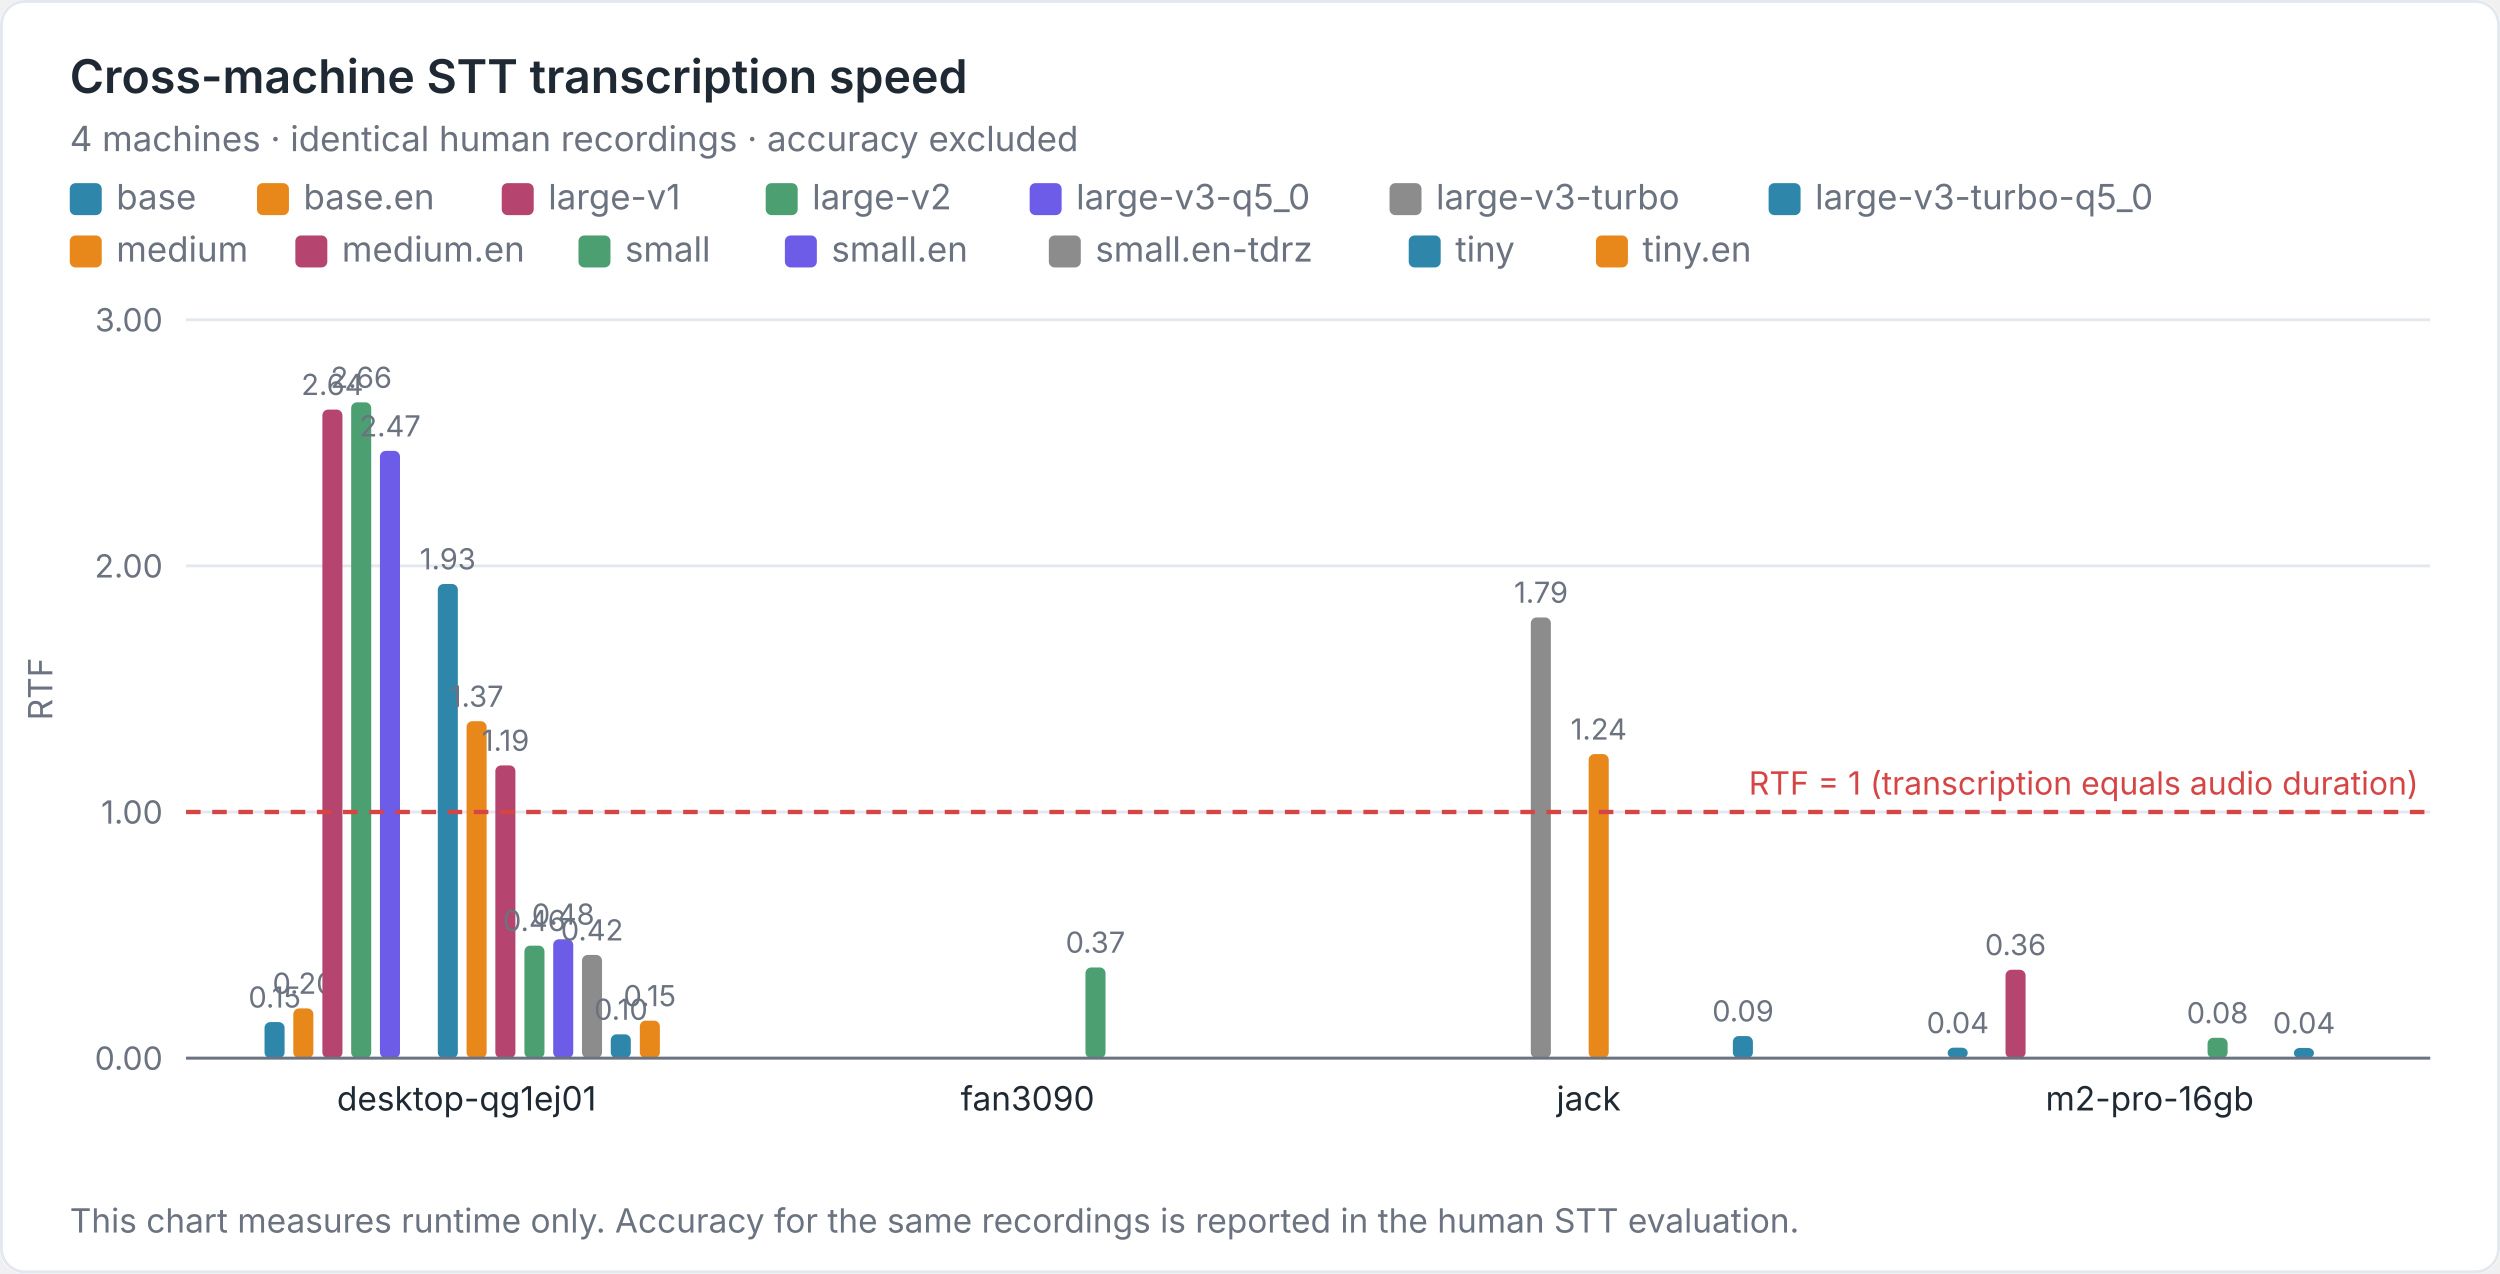
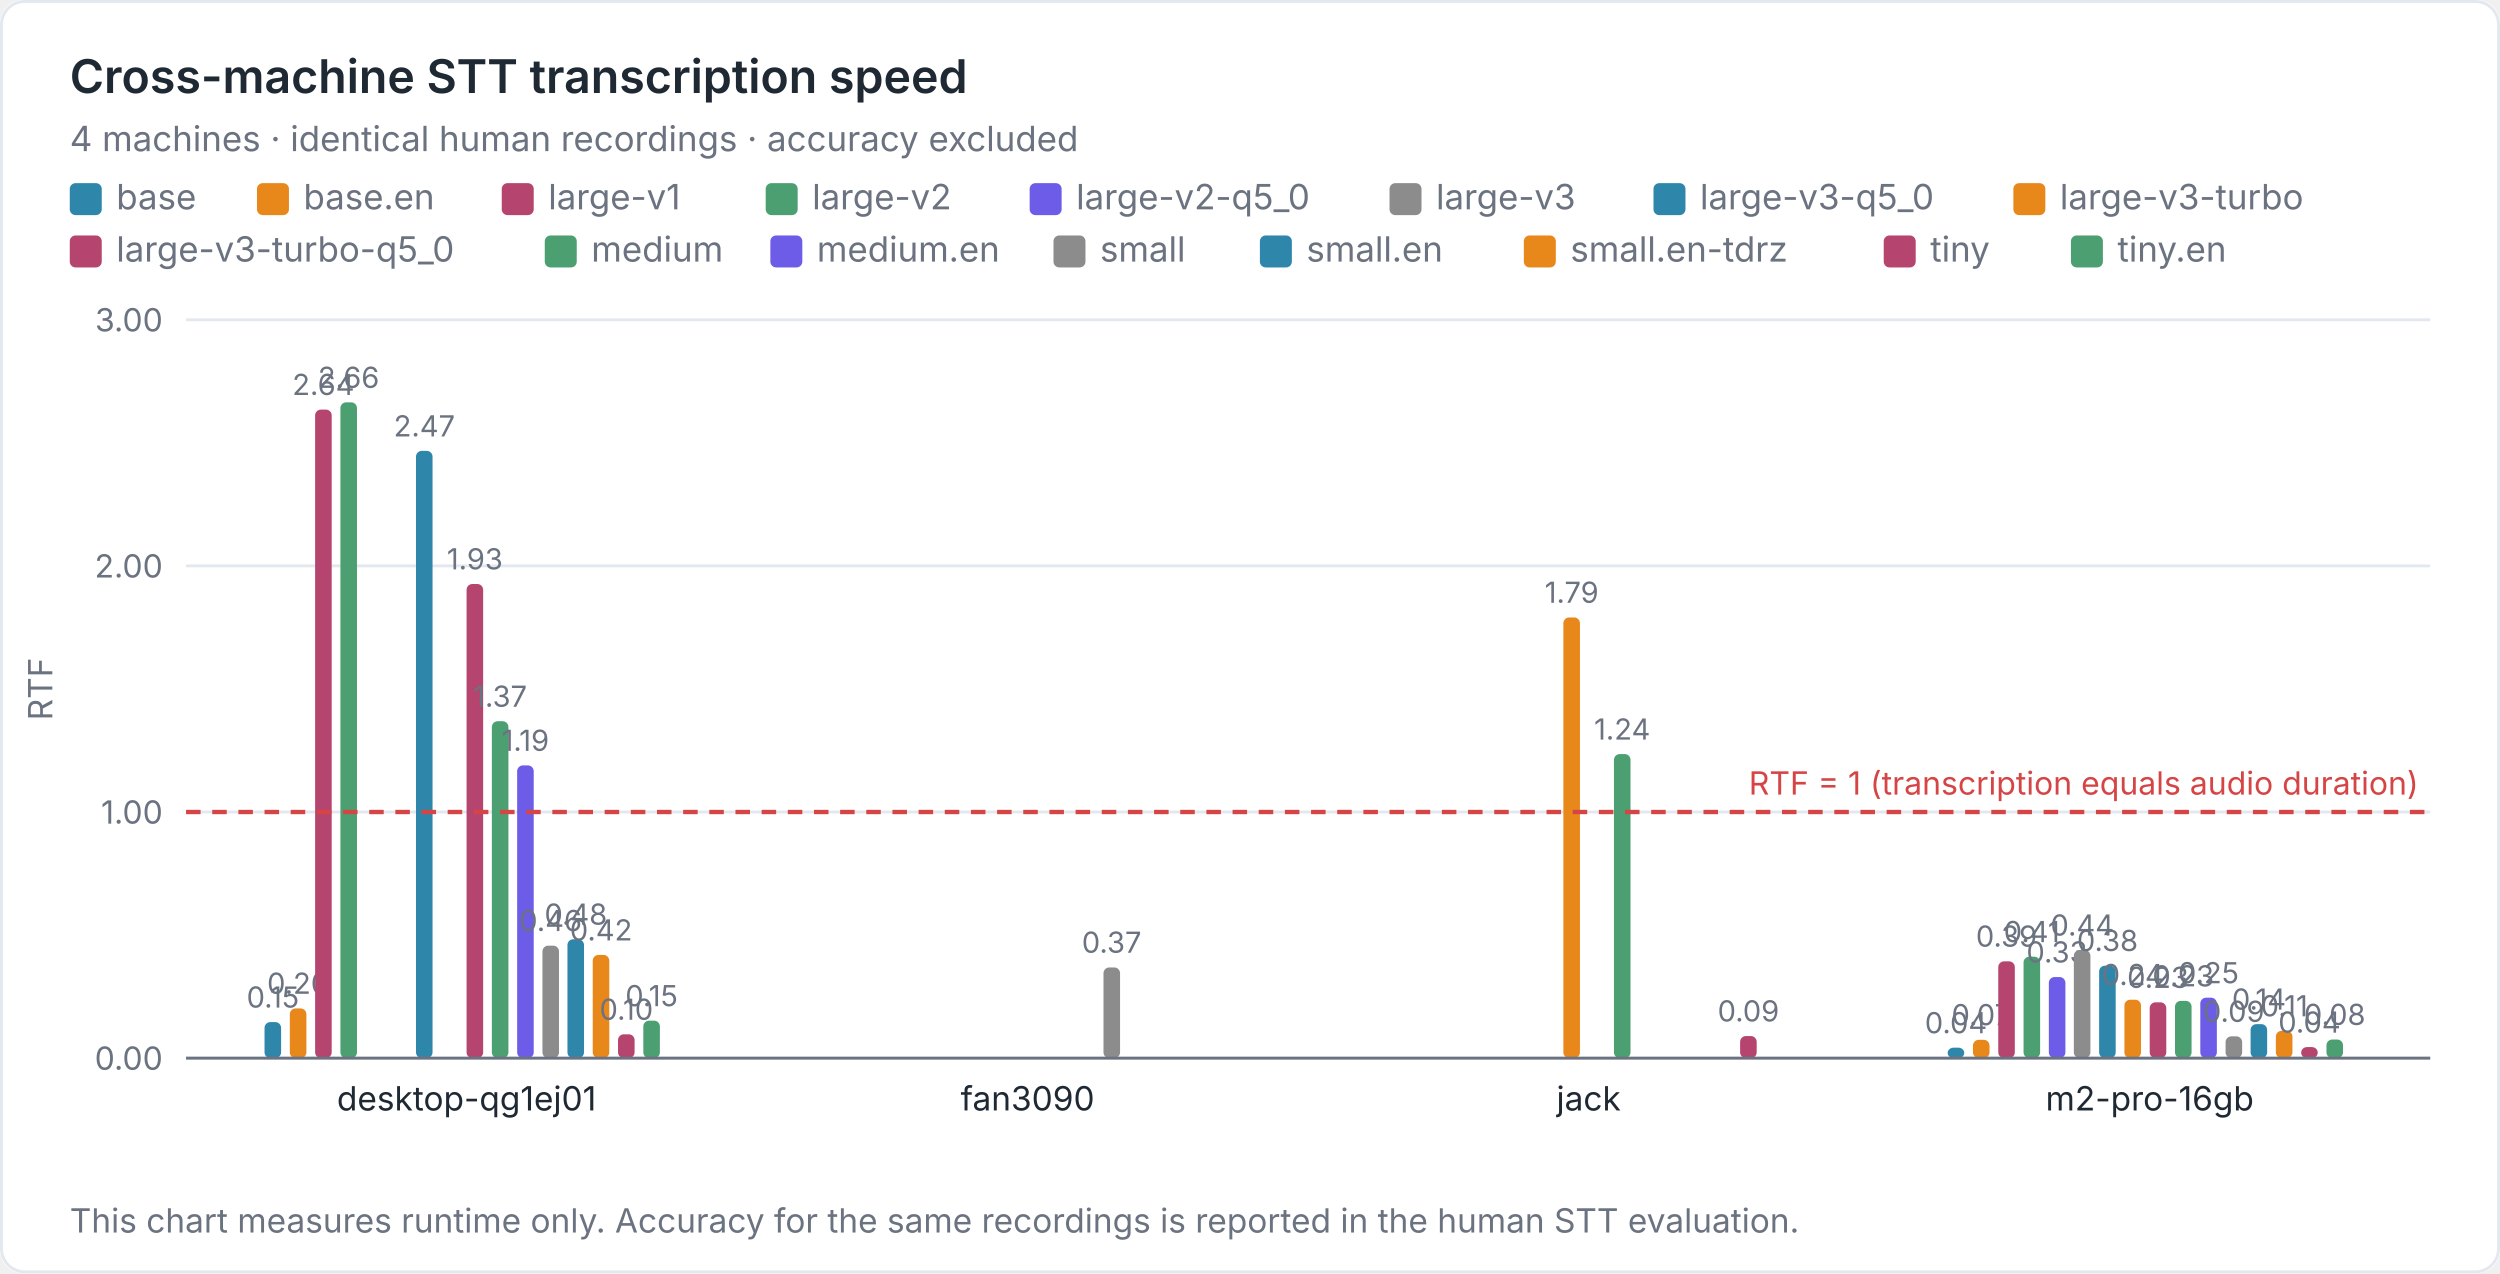
<svg xmlns="http://www.w3.org/2000/svg" width="860" height="438" viewBox="0 0 860 438" role="img">
  <rect width="860" height="438" fill="#FFFFFF" rx="8" />
  <rect x="0.5" y="0.5" width="859" height="437" fill="none" stroke="#E3E8EF" rx="8" />
  <text x="24" y="32" font-family="-apple-system, BlinkMacSystemFont, 'Segoe UI', 'Noto Sans SC', 'Microsoft YaHei', sans-serif" font-size="16" fill="#1F2933" text-anchor="start" font-weight="600">Cross-machine STT transcription speed</text>
  <text x="24" y="52" font-family="-apple-system, BlinkMacSystemFont, 'Segoe UI', 'Noto Sans SC', 'Microsoft YaHei', sans-serif" font-size="12" fill="#6B7280" text-anchor="start" font-weight="400">4 machines · identical human recordings · accuracy excluded</text>
  <rect x="24.0" y="63" width="11" height="11" rx="2" fill="#2E86AB" />
  <text x="40" y="72" font-family="-apple-system, BlinkMacSystemFont, 'Segoe UI', 'Noto Sans SC', 'Microsoft YaHei', sans-serif" font-size="12" fill="#6B7280" text-anchor="start" font-weight="400">base</text>
  <rect x="88.4" y="63" width="11" height="11" rx="2" fill="#E8871A" />
  <text x="104.4" y="72" font-family="-apple-system, BlinkMacSystemFont, 'Segoe UI', 'Noto Sans SC', 'Microsoft YaHei', sans-serif" font-size="12" fill="#6B7280" text-anchor="start" font-weight="400">base.en</text>
  <rect x="172.6" y="63" width="11" height="11" rx="2" fill="#B5446E" />
  <text x="188.6" y="72" font-family="-apple-system, BlinkMacSystemFont, 'Segoe UI', 'Noto Sans SC', 'Microsoft YaHei', sans-serif" font-size="12" fill="#6B7280" text-anchor="start" font-weight="400">large-v1</text>
  <rect x="263.4" y="63" width="11" height="11" rx="2" fill="#4C9F70" />
  <text x="279.4" y="72" font-family="-apple-system, BlinkMacSystemFont, 'Segoe UI', 'Noto Sans SC', 'Microsoft YaHei', sans-serif" font-size="12" fill="#6B7280" text-anchor="start" font-weight="400">large-v2</text>
  <rect x="354.2" y="63" width="11" height="11" rx="2" fill="#6C5CE7" />
-   <text x="370.2" y="72" font-family="-apple-system, BlinkMacSystemFont, 'Segoe UI', 'Noto Sans SC', 'Microsoft YaHei', sans-serif" font-size="12" fill="#6B7280" text-anchor="start" font-weight="400">large-v3-q5_0</text>
+   <text x="370.2" y="72" font-family="-apple-system, BlinkMacSystemFont, 'Segoe UI', 'Noto Sans SC', 'Microsoft YaHei', sans-serif" font-size="12" fill="#6B7280" text-anchor="start" font-weight="400">large-v2-q5_0</text>
  <rect x="478.0" y="63" width="11" height="11" rx="2" fill="#8C8C8C" />
-   <text x="494" y="72" font-family="-apple-system, BlinkMacSystemFont, 'Segoe UI', 'Noto Sans SC', 'Microsoft YaHei', sans-serif" font-size="12" fill="#6B7280" text-anchor="start" font-weight="400">large-v3-turbo</text>
-   <rect x="608.4" y="63" width="11" height="11" rx="2" fill="#2E86AB" />
-   <text x="624.4" y="72" font-family="-apple-system, BlinkMacSystemFont, 'Segoe UI', 'Noto Sans SC', 'Microsoft YaHei', sans-serif" font-size="12" fill="#6B7280" text-anchor="start" font-weight="400">large-v3-turbo-q5_0</text>
-   <rect x="24.0" y="81" width="11" height="11" rx="2" fill="#E8871A" />
-   <text x="40" y="90" font-family="-apple-system, BlinkMacSystemFont, 'Segoe UI', 'Noto Sans SC', 'Microsoft YaHei', sans-serif" font-size="12" fill="#6B7280" text-anchor="start" font-weight="400">medium</text>
-   <rect x="101.6" y="81" width="11" height="11" rx="2" fill="#B5446E" />
-   <text x="117.6" y="90" font-family="-apple-system, BlinkMacSystemFont, 'Segoe UI', 'Noto Sans SC', 'Microsoft YaHei', sans-serif" font-size="12" fill="#6B7280" text-anchor="start" font-weight="400">medium.en</text>
-   <rect x="199.0" y="81" width="11" height="11" rx="2" fill="#4C9F70" />
-   <text x="215" y="90" font-family="-apple-system, BlinkMacSystemFont, 'Segoe UI', 'Noto Sans SC', 'Microsoft YaHei', sans-serif" font-size="12" fill="#6B7280" text-anchor="start" font-weight="400">small</text>
-   <rect x="270.0" y="81" width="11" height="11" rx="2" fill="#6C5CE7" />
-   <text x="286" y="90" font-family="-apple-system, BlinkMacSystemFont, 'Segoe UI', 'Noto Sans SC', 'Microsoft YaHei', sans-serif" font-size="12" fill="#6B7280" text-anchor="start" font-weight="400">small.en</text>
-   <rect x="360.8" y="81" width="11" height="11" rx="2" fill="#8C8C8C" />
-   <text x="376.8" y="90" font-family="-apple-system, BlinkMacSystemFont, 'Segoe UI', 'Noto Sans SC', 'Microsoft YaHei', sans-serif" font-size="12" fill="#6B7280" text-anchor="start" font-weight="400">small.en-tdrz</text>
-   <rect x="484.6" y="81" width="11" height="11" rx="2" fill="#2E86AB" />
-   <text x="500.6" y="90" font-family="-apple-system, BlinkMacSystemFont, 'Segoe UI', 'Noto Sans SC', 'Microsoft YaHei', sans-serif" font-size="12" fill="#6B7280" text-anchor="start" font-weight="400">tiny</text>
-   <rect x="549.0" y="81" width="11" height="11" rx="2" fill="#E8871A" />
-   <text x="565" y="90" font-family="-apple-system, BlinkMacSystemFont, 'Segoe UI', 'Noto Sans SC', 'Microsoft YaHei', sans-serif" font-size="12" fill="#6B7280" text-anchor="start" font-weight="400">tiny.en</text>
+   <text x="494" y="72" font-family="-apple-system, BlinkMacSystemFont, 'Segoe UI', 'Noto Sans SC', 'Microsoft YaHei', sans-serif" font-size="12" fill="#6B7280" text-anchor="start" font-weight="400">large-v3</text>
+   <rect x="568.8" y="63" width="11" height="11" rx="2" fill="#2E86AB" />
+   <text x="584.8" y="72" font-family="-apple-system, BlinkMacSystemFont, 'Segoe UI', 'Noto Sans SC', 'Microsoft YaHei', sans-serif" font-size="12" fill="#6B7280" text-anchor="start" font-weight="400">large-v3-q5_0</text>
+   <rect x="692.6" y="63" width="11" height="11" rx="2" fill="#E8871A" />
+   <text x="708.6" y="72" font-family="-apple-system, BlinkMacSystemFont, 'Segoe UI', 'Noto Sans SC', 'Microsoft YaHei', sans-serif" font-size="12" fill="#6B7280" text-anchor="start" font-weight="400">large-v3-turbo</text>
+   <rect x="24.0" y="81" width="11" height="11" rx="2" fill="#B5446E" />
+   <text x="40" y="90" font-family="-apple-system, BlinkMacSystemFont, 'Segoe UI', 'Noto Sans SC', 'Microsoft YaHei', sans-serif" font-size="12" fill="#6B7280" text-anchor="start" font-weight="400">large-v3-turbo-q5_0</text>
+   <rect x="187.4" y="81" width="11" height="11" rx="2" fill="#4C9F70" />
+   <text x="203.4" y="90" font-family="-apple-system, BlinkMacSystemFont, 'Segoe UI', 'Noto Sans SC', 'Microsoft YaHei', sans-serif" font-size="12" fill="#6B7280" text-anchor="start" font-weight="400">medium</text>
+   <rect x="265.0" y="81" width="11" height="11" rx="2" fill="#6C5CE7" />
+   <text x="281" y="90" font-family="-apple-system, BlinkMacSystemFont, 'Segoe UI', 'Noto Sans SC', 'Microsoft YaHei', sans-serif" font-size="12" fill="#6B7280" text-anchor="start" font-weight="400">medium.en</text>
+   <rect x="362.4" y="81" width="11" height="11" rx="2" fill="#8C8C8C" />
+   <text x="378.4" y="90" font-family="-apple-system, BlinkMacSystemFont, 'Segoe UI', 'Noto Sans SC', 'Microsoft YaHei', sans-serif" font-size="12" fill="#6B7280" text-anchor="start" font-weight="400">small</text>
+   <rect x="433.4" y="81" width="11" height="11" rx="2" fill="#2E86AB" />
+   <text x="449.4" y="90" font-family="-apple-system, BlinkMacSystemFont, 'Segoe UI', 'Noto Sans SC', 'Microsoft YaHei', sans-serif" font-size="12" fill="#6B7280" text-anchor="start" font-weight="400">small.en</text>
+   <rect x="524.2" y="81" width="11" height="11" rx="2" fill="#E8871A" />
+   <text x="540.2" y="90" font-family="-apple-system, BlinkMacSystemFont, 'Segoe UI', 'Noto Sans SC', 'Microsoft YaHei', sans-serif" font-size="12" fill="#6B7280" text-anchor="start" font-weight="400">small.en-tdrz</text>
+   <rect x="648.0" y="81" width="11" height="11" rx="2" fill="#B5446E" />
+   <text x="664" y="90" font-family="-apple-system, BlinkMacSystemFont, 'Segoe UI', 'Noto Sans SC', 'Microsoft YaHei', sans-serif" font-size="12" fill="#6B7280" text-anchor="start" font-weight="400">tiny</text>
+   <rect x="712.4" y="81" width="11" height="11" rx="2" fill="#4C9F70" />
+   <text x="728.4" y="90" font-family="-apple-system, BlinkMacSystemFont, 'Segoe UI', 'Noto Sans SC', 'Microsoft YaHei', sans-serif" font-size="12" fill="#6B7280" text-anchor="start" font-weight="400">tiny.en</text>
  <line x1="64" y1="364" x2="836" y2="364" stroke="#E3E8EF" />
  <text x="56" y="368" font-family="-apple-system, BlinkMacSystemFont, 'Segoe UI', 'Noto Sans SC', 'Microsoft YaHei', sans-serif" font-size="11" fill="#6B7280" text-anchor="end" font-weight="400">0.00</text>
  <line x1="64" y1="279.333" x2="836" y2="279.333" stroke="#E3E8EF" />
  <text x="56" y="283.333" font-family="-apple-system, BlinkMacSystemFont, 'Segoe UI', 'Noto Sans SC', 'Microsoft YaHei', sans-serif" font-size="11" fill="#6B7280" text-anchor="end" font-weight="400">1.00</text>
  <line x1="64" y1="194.667" x2="836" y2="194.667" stroke="#E3E8EF" />
  <text x="56" y="198.667" font-family="-apple-system, BlinkMacSystemFont, 'Segoe UI', 'Noto Sans SC', 'Microsoft YaHei', sans-serif" font-size="11" fill="#6B7280" text-anchor="end" font-weight="400">2.00</text>
  <line x1="64" y1="110" x2="836" y2="110" stroke="#E3E8EF" />
  <text x="56" y="114" font-family="-apple-system, BlinkMacSystemFont, 'Segoe UI', 'Noto Sans SC', 'Microsoft YaHei', sans-serif" font-size="11" fill="#6B7280" text-anchor="end" font-weight="400">3.00</text>
  <text x="18" y="237" font-family="-apple-system, BlinkMacSystemFont, 'Segoe UI', 'Noto Sans SC', 'Microsoft YaHei', sans-serif" font-size="11.5" fill="#6B7280" text-anchor="middle" font-weight="400" transform="rotate(-90 18 237)">RTF</text>
-   <rect x="91.0" y="351.6" width="6.9" height="12.4" fill="#2E86AB" rx="2" />
-   <text x="94.483" y="346.617" font-family="-apple-system, BlinkMacSystemFont, 'Segoe UI', 'Noto Sans SC', 'Microsoft YaHei', sans-serif" font-size="10" fill="#6B7280" text-anchor="middle" font-weight="400">0.15</text>
-   <rect x="100.9" y="346.9" width="6.9" height="17.1" fill="#E8871A" rx="2" />
-   <text x="104.409" y="341.865" font-family="-apple-system, BlinkMacSystemFont, 'Segoe UI', 'Noto Sans SC', 'Microsoft YaHei', sans-serif" font-size="10" fill="#6B7280" text-anchor="middle" font-weight="400">0.20</text>
-   <rect x="110.9" y="140.9" width="6.9" height="223.1" fill="#B5446E" rx="2" />
-   <text x="114.334" y="135.878" font-family="-apple-system, BlinkMacSystemFont, 'Segoe UI', 'Noto Sans SC', 'Microsoft YaHei', sans-serif" font-size="10" fill="#6B7280" text-anchor="middle" font-weight="400">2.64</text>
-   <rect x="120.8" y="138.4" width="6.9" height="225.6" fill="#4C9F70" rx="2" />
-   <text x="124.26" y="133.429" font-family="-apple-system, BlinkMacSystemFont, 'Segoe UI', 'Noto Sans SC', 'Microsoft YaHei', sans-serif" font-size="10" fill="#6B7280" text-anchor="middle" font-weight="400">2.66</text>
-   <rect x="130.7" y="155.1" width="6.9" height="208.9" fill="#6C5CE7" rx="2" />
-   <text x="134.186" y="150.132" font-family="-apple-system, BlinkMacSystemFont, 'Segoe UI', 'Noto Sans SC', 'Microsoft YaHei', sans-serif" font-size="10" fill="#6B7280" text-anchor="middle" font-weight="400">2.47</text>
-   <rect x="150.6" y="200.9" width="6.9" height="163.1" fill="#2E86AB" rx="2" />
-   <text x="154.037" y="195.872" font-family="-apple-system, BlinkMacSystemFont, 'Segoe UI', 'Noto Sans SC', 'Microsoft YaHei', sans-serif" font-size="10" fill="#6B7280" text-anchor="middle" font-weight="400">1.93</text>
-   <rect x="160.5" y="248.1" width="6.9" height="115.9" fill="#E8871A" rx="2" />
-   <text x="163.963" y="243.129" font-family="-apple-system, BlinkMacSystemFont, 'Segoe UI', 'Noto Sans SC', 'Microsoft YaHei', sans-serif" font-size="10" fill="#6B7280" text-anchor="middle" font-weight="400">1.37</text>
-   <rect x="170.4" y="263.3" width="6.9" height="100.7" fill="#B5446E" rx="2" />
-   <text x="173.889" y="258.301" font-family="-apple-system, BlinkMacSystemFont, 'Segoe UI', 'Noto Sans SC', 'Microsoft YaHei', sans-serif" font-size="10" fill="#6B7280" text-anchor="middle" font-weight="400">1.19</text>
-   <rect x="180.4" y="325.3" width="6.9" height="38.7" fill="#4C9F70" rx="2" />
-   <text x="183.814" y="320.295" font-family="-apple-system, BlinkMacSystemFont, 'Segoe UI', 'Noto Sans SC', 'Microsoft YaHei', sans-serif" font-size="10" fill="#6B7280" text-anchor="middle" font-weight="400">0.46</text>
-   <rect x="190.3" y="323.1" width="6.9" height="40.9" fill="#6C5CE7" rx="2" />
-   <text x="193.74" y="318.095" font-family="-apple-system, BlinkMacSystemFont, 'Segoe UI', 'Noto Sans SC', 'Microsoft YaHei', sans-serif" font-size="10" fill="#6B7280" text-anchor="middle" font-weight="400">0.48</text>
-   <rect x="200.2" y="328.5" width="6.9" height="35.5" fill="#8C8C8C" rx="2" />
-   <text x="203.666" y="323.527" font-family="-apple-system, BlinkMacSystemFont, 'Segoe UI', 'Noto Sans SC', 'Microsoft YaHei', sans-serif" font-size="10" fill="#6B7280" text-anchor="middle" font-weight="400">0.42</text>
-   <rect x="210.1" y="355.8" width="6.9" height="8.2" fill="#2E86AB" rx="2" />
-   <text x="213.591" y="350.812" font-family="-apple-system, BlinkMacSystemFont, 'Segoe UI', 'Noto Sans SC', 'Microsoft YaHei', sans-serif" font-size="10" fill="#6B7280" text-anchor="middle" font-weight="400">0.10</text>
-   <rect x="220.1" y="351.1" width="6.9" height="12.9" fill="#E8871A" rx="2" />
-   <text x="223.517" y="346.142" font-family="-apple-system, BlinkMacSystemFont, 'Segoe UI', 'Noto Sans SC', 'Microsoft YaHei', sans-serif" font-size="10" fill="#6B7280" text-anchor="middle" font-weight="400">0.15</text>
+   <rect x="91.0" y="351.6" width="5.7" height="12.4" fill="#2E86AB" rx="2" />
+   <text x="93.862" y="346.617" font-family="-apple-system, BlinkMacSystemFont, 'Segoe UI', 'Noto Sans SC', 'Microsoft YaHei', sans-serif" font-size="10" fill="#6B7280" text-anchor="middle" font-weight="400">0.15</text>
+   <rect x="99.7" y="346.9" width="5.7" height="17.1" fill="#E8871A" rx="2" />
+   <text x="102.547" y="341.865" font-family="-apple-system, BlinkMacSystemFont, 'Segoe UI', 'Noto Sans SC', 'Microsoft YaHei', sans-serif" font-size="10" fill="#6B7280" text-anchor="middle" font-weight="400">0.20</text>
+   <rect x="108.4" y="140.9" width="5.7" height="223.1" fill="#B5446E" rx="2" />
+   <text x="111.233" y="135.878" font-family="-apple-system, BlinkMacSystemFont, 'Segoe UI', 'Noto Sans SC', 'Microsoft YaHei', sans-serif" font-size="10" fill="#6B7280" text-anchor="middle" font-weight="400">2.64</text>
+   <rect x="117.1" y="138.4" width="5.7" height="225.6" fill="#4C9F70" rx="2" />
+   <text x="119.917" y="133.429" font-family="-apple-system, BlinkMacSystemFont, 'Segoe UI', 'Noto Sans SC', 'Microsoft YaHei', sans-serif" font-size="10" fill="#6B7280" text-anchor="middle" font-weight="400">2.66</text>
+   <rect x="143.1" y="155.1" width="5.7" height="208.9" fill="#2E86AB" rx="2" />
+   <text x="145.972" y="150.132" font-family="-apple-system, BlinkMacSystemFont, 'Segoe UI', 'Noto Sans SC', 'Microsoft YaHei', sans-serif" font-size="10" fill="#6B7280" text-anchor="middle" font-weight="400">2.47</text>
+   <rect x="160.5" y="200.9" width="5.7" height="163.1" fill="#B5446E" rx="2" />
+   <text x="163.343" y="195.872" font-family="-apple-system, BlinkMacSystemFont, 'Segoe UI', 'Noto Sans SC', 'Microsoft YaHei', sans-serif" font-size="10" fill="#6B7280" text-anchor="middle" font-weight="400">1.93</text>
+   <rect x="169.2" y="248.1" width="5.7" height="115.9" fill="#4C9F70" rx="2" />
+   <text x="172.028" y="243.129" font-family="-apple-system, BlinkMacSystemFont, 'Segoe UI', 'Noto Sans SC', 'Microsoft YaHei', sans-serif" font-size="10" fill="#6B7280" text-anchor="middle" font-weight="400">1.37</text>
+   <rect x="177.9" y="263.3" width="5.7" height="100.7" fill="#6C5CE7" rx="2" />
+   <text x="180.713" y="258.301" font-family="-apple-system, BlinkMacSystemFont, 'Segoe UI', 'Noto Sans SC', 'Microsoft YaHei', sans-serif" font-size="10" fill="#6B7280" text-anchor="middle" font-weight="400">1.19</text>
+   <rect x="186.6" y="325.3" width="5.7" height="38.7" fill="#8C8C8C" rx="2" />
+   <text x="189.398" y="320.295" font-family="-apple-system, BlinkMacSystemFont, 'Segoe UI', 'Noto Sans SC', 'Microsoft YaHei', sans-serif" font-size="10" fill="#6B7280" text-anchor="middle" font-weight="400">0.46</text>
+   <rect x="195.2" y="323.1" width="5.7" height="40.9" fill="#2E86AB" rx="2" />
+   <text x="198.083" y="318.095" font-family="-apple-system, BlinkMacSystemFont, 'Segoe UI', 'Noto Sans SC', 'Microsoft YaHei', sans-serif" font-size="10" fill="#6B7280" text-anchor="middle" font-weight="400">0.48</text>
+   <rect x="203.9" y="328.5" width="5.7" height="35.5" fill="#E8871A" rx="2" />
+   <text x="206.768" y="323.527" font-family="-apple-system, BlinkMacSystemFont, 'Segoe UI', 'Noto Sans SC', 'Microsoft YaHei', sans-serif" font-size="10" fill="#6B7280" text-anchor="middle" font-weight="400">0.42</text>
+   <rect x="212.6" y="355.8" width="5.7" height="8.2" fill="#B5446E" rx="2" />
+   <text x="215.453" y="350.812" font-family="-apple-system, BlinkMacSystemFont, 'Segoe UI', 'Noto Sans SC', 'Microsoft YaHei', sans-serif" font-size="10" fill="#6B7280" text-anchor="middle" font-weight="400">0.10</text>
+   <rect x="221.3" y="351.1" width="5.7" height="12.9" fill="#4C9F70" rx="2" />
+   <text x="224.138" y="346.142" font-family="-apple-system, BlinkMacSystemFont, 'Segoe UI', 'Noto Sans SC', 'Microsoft YaHei', sans-serif" font-size="10" fill="#6B7280" text-anchor="middle" font-weight="400">0.15</text>
  <text x="160.5" y="382" font-family="-apple-system, BlinkMacSystemFont, 'Segoe UI', 'Noto Sans SC', 'Microsoft YaHei', sans-serif" font-size="11.5" fill="#1F2933" text-anchor="middle" font-weight="400">desktop-qg1ej01</text>
-   <rect x="373.4" y="332.8" width="6.9" height="31.2" fill="#4C9F70" rx="2" />
-   <text x="376.814" y="327.751" font-family="-apple-system, BlinkMacSystemFont, 'Segoe UI', 'Noto Sans SC', 'Microsoft YaHei', sans-serif" font-size="10" fill="#6B7280" text-anchor="middle" font-weight="400">0.37</text>
+   <rect x="379.6" y="332.8" width="5.7" height="31.2" fill="#8C8C8C" rx="2" />
+   <text x="382.397" y="327.751" font-family="-apple-system, BlinkMacSystemFont, 'Segoe UI', 'Noto Sans SC', 'Microsoft YaHei', sans-serif" font-size="10" fill="#6B7280" text-anchor="middle" font-weight="400">0.37</text>
  <text x="353.5" y="382" font-family="-apple-system, BlinkMacSystemFont, 'Segoe UI', 'Noto Sans SC', 'Microsoft YaHei', sans-serif" font-size="11.5" fill="#1F2933" text-anchor="middle" font-weight="400">fan3090</text>
-   <rect x="526.6" y="212.4" width="6.9" height="151.6" fill="#8C8C8C" rx="2" />
-   <text x="530.111" y="207.373" font-family="-apple-system, BlinkMacSystemFont, 'Segoe UI', 'Noto Sans SC', 'Microsoft YaHei', sans-serif" font-size="10" fill="#6B7280" text-anchor="middle" font-weight="400">1.79</text>
-   <rect x="546.5" y="259.4" width="6.9" height="104.6" fill="#E8871A" rx="2" />
-   <text x="549.963" y="254.431" font-family="-apple-system, BlinkMacSystemFont, 'Segoe UI', 'Noto Sans SC', 'Microsoft YaHei', sans-serif" font-size="10" fill="#6B7280" text-anchor="middle" font-weight="400">1.24</text>
-   <rect x="596.1" y="356.4" width="6.9" height="7.6" fill="#2E86AB" rx="2" />
-   <text x="599.591" y="351.378" font-family="-apple-system, BlinkMacSystemFont, 'Segoe UI', 'Noto Sans SC', 'Microsoft YaHei', sans-serif" font-size="10" fill="#6B7280" text-anchor="middle" font-weight="400">0.09</text>
+   <rect x="537.8" y="212.4" width="5.7" height="151.6" fill="#E8871A" rx="2" />
+   <text x="540.657" y="207.373" font-family="-apple-system, BlinkMacSystemFont, 'Segoe UI', 'Noto Sans SC', 'Microsoft YaHei', sans-serif" font-size="10" fill="#6B7280" text-anchor="middle" font-weight="400">1.79</text>
+   <rect x="555.2" y="259.4" width="5.7" height="104.6" fill="#4C9F70" rx="2" />
+   <text x="558.027" y="254.431" font-family="-apple-system, BlinkMacSystemFont, 'Segoe UI', 'Noto Sans SC', 'Microsoft YaHei', sans-serif" font-size="10" fill="#6B7280" text-anchor="middle" font-weight="400">1.24</text>
+   <rect x="598.6" y="356.4" width="5.7" height="7.6" fill="#B5446E" rx="2" />
+   <text x="601.452" y="351.378" font-family="-apple-system, BlinkMacSystemFont, 'Segoe UI', 'Noto Sans SC', 'Microsoft YaHei', sans-serif" font-size="10" fill="#6B7280" text-anchor="middle" font-weight="400">0.09</text>
  <text x="546.5" y="382" font-family="-apple-system, BlinkMacSystemFont, 'Segoe UI', 'Noto Sans SC', 'Microsoft YaHei', sans-serif" font-size="11.5" fill="#1F2933" text-anchor="middle" font-weight="400">jack</text>
-   <rect x="670.0" y="360.4" width="6.9" height="3.6" fill="#2E86AB" rx="2" />
-   <text x="673.483" y="355.425" font-family="-apple-system, BlinkMacSystemFont, 'Segoe UI', 'Noto Sans SC', 'Microsoft YaHei', sans-serif" font-size="10" fill="#6B7280" text-anchor="middle" font-weight="400">0.04</text>
-   <rect x="689.9" y="333.6" width="6.9" height="30.4" fill="#B5446E" rx="2" />
-   <text x="693.334" y="328.584" font-family="-apple-system, BlinkMacSystemFont, 'Segoe UI', 'Noto Sans SC', 'Microsoft YaHei', sans-serif" font-size="10" fill="#6B7280" text-anchor="middle" font-weight="400">0.36</text>
-   <rect x="759.4" y="357.0" width="6.9" height="7.0" fill="#4C9F70" rx="2" />
-   <text x="762.814" y="352.021" font-family="-apple-system, BlinkMacSystemFont, 'Segoe UI', 'Noto Sans SC', 'Microsoft YaHei', sans-serif" font-size="10" fill="#6B7280" text-anchor="middle" font-weight="400">0.08</text>
-   <rect x="789.1" y="360.5" width="6.9" height="3.5" fill="#2E86AB" rx="2" />
-   <text x="792.591" y="355.475" font-family="-apple-system, BlinkMacSystemFont, 'Segoe UI', 'Noto Sans SC', 'Microsoft YaHei', sans-serif" font-size="10" fill="#6B7280" text-anchor="middle" font-weight="400">0.04</text>
+   <rect x="670.0" y="360.4" width="5.7" height="3.6" fill="#2E86AB" rx="2" />
+   <text x="672.862" y="355.447" font-family="-apple-system, BlinkMacSystemFont, 'Segoe UI', 'Noto Sans SC', 'Microsoft YaHei', sans-serif" font-size="10" fill="#6B7280" text-anchor="middle" font-weight="400">0.04</text>
+   <rect x="678.7" y="357.7" width="5.7" height="6.3" fill="#E8871A" rx="2" />
+   <text x="681.547" y="352.679" font-family="-apple-system, BlinkMacSystemFont, 'Segoe UI', 'Noto Sans SC', 'Microsoft YaHei', sans-serif" font-size="10" fill="#6B7280" text-anchor="middle" font-weight="400">0.07</text>
+   <rect x="687.4" y="330.7" width="5.7" height="33.3" fill="#B5446E" rx="2" />
+   <text x="690.232" y="325.66" font-family="-apple-system, BlinkMacSystemFont, 'Segoe UI', 'Noto Sans SC', 'Microsoft YaHei', sans-serif" font-size="10" fill="#6B7280" text-anchor="middle" font-weight="400">0.39</text>
+   <rect x="696.1" y="329.1" width="5.7" height="34.9" fill="#4C9F70" rx="2" />
+   <text x="698.917" y="324.091" font-family="-apple-system, BlinkMacSystemFont, 'Segoe UI', 'Noto Sans SC', 'Microsoft YaHei', sans-serif" font-size="10" fill="#6B7280" text-anchor="middle" font-weight="400">0.41</text>
+   <rect x="704.8" y="336.1" width="5.7" height="27.9" fill="#6C5CE7" rx="2" />
+   <text x="707.602" y="331.103" font-family="-apple-system, BlinkMacSystemFont, 'Segoe UI', 'Noto Sans SC', 'Microsoft YaHei', sans-serif" font-size="10" fill="#6B7280" text-anchor="middle" font-weight="400">0.33</text>
+   <rect x="713.4" y="326.8" width="5.7" height="37.2" fill="#8C8C8C" rx="2" />
+   <text x="716.287" y="321.848" font-family="-apple-system, BlinkMacSystemFont, 'Segoe UI', 'Noto Sans SC', 'Microsoft YaHei', sans-serif" font-size="10" fill="#6B7280" text-anchor="middle" font-weight="400">0.44</text>
+   <rect x="722.1" y="332.2" width="5.7" height="31.8" fill="#2E86AB" rx="2" />
+   <text x="724.972" y="327.158" font-family="-apple-system, BlinkMacSystemFont, 'Segoe UI', 'Noto Sans SC', 'Microsoft YaHei', sans-serif" font-size="10" fill="#6B7280" text-anchor="middle" font-weight="400">0.38</text>
+   <rect x="730.8" y="343.9" width="5.7" height="20.1" fill="#E8871A" rx="2" />
+   <text x="733.657" y="338.877" font-family="-apple-system, BlinkMacSystemFont, 'Segoe UI', 'Noto Sans SC', 'Microsoft YaHei', sans-serif" font-size="10" fill="#6B7280" text-anchor="middle" font-weight="400">0.24</text>
+   <rect x="739.5" y="344.8" width="5.7" height="19.2" fill="#B5446E" rx="2" />
+   <text x="742.342" y="339.839" font-family="-apple-system, BlinkMacSystemFont, 'Segoe UI', 'Noto Sans SC', 'Microsoft YaHei', sans-serif" font-size="10" fill="#6B7280" text-anchor="middle" font-weight="400">0.23</text>
+   <rect x="748.2" y="344.3" width="5.7" height="19.7" fill="#4C9F70" rx="2" />
+   <text x="751.027" y="339.333" font-family="-apple-system, BlinkMacSystemFont, 'Segoe UI', 'Noto Sans SC', 'Microsoft YaHei', sans-serif" font-size="10" fill="#6B7280" text-anchor="middle" font-weight="400">0.23</text>
+   <rect x="756.9" y="343.2" width="5.7" height="20.8" fill="#6C5CE7" rx="2" />
+   <text x="759.712" y="338.246" font-family="-apple-system, BlinkMacSystemFont, 'Segoe UI', 'Noto Sans SC', 'Microsoft YaHei', sans-serif" font-size="10" fill="#6B7280" text-anchor="middle" font-weight="400">0.25</text>
+   <rect x="765.6" y="356.5" width="5.7" height="7.5" fill="#8C8C8C" rx="2" />
+   <text x="768.397" y="351.522" font-family="-apple-system, BlinkMacSystemFont, 'Segoe UI', 'Noto Sans SC', 'Microsoft YaHei', sans-serif" font-size="10" fill="#6B7280" text-anchor="middle" font-weight="400">0.09</text>
+   <rect x="774.2" y="352.3" width="5.7" height="11.7" fill="#2E86AB" rx="2" />
+   <text x="777.082" y="347.321" font-family="-apple-system, BlinkMacSystemFont, 'Segoe UI', 'Noto Sans SC', 'Microsoft YaHei', sans-serif" font-size="10" fill="#6B7280" text-anchor="middle" font-weight="400">0.14</text>
+   <rect x="782.9" y="354.6" width="5.7" height="9.4" fill="#E8871A" rx="2" />
+   <text x="785.767" y="349.624" font-family="-apple-system, BlinkMacSystemFont, 'Segoe UI', 'Noto Sans SC', 'Microsoft YaHei', sans-serif" font-size="10" fill="#6B7280" text-anchor="middle" font-weight="400">0.11</text>
+   <rect x="791.6" y="360.2" width="5.7" height="3.8" fill="#B5446E" rx="2" />
+   <text x="794.452" y="355.236" font-family="-apple-system, BlinkMacSystemFont, 'Segoe UI', 'Noto Sans SC', 'Microsoft YaHei', sans-serif" font-size="10" fill="#6B7280" text-anchor="middle" font-weight="400">0.04</text>
+   <rect x="800.3" y="357.6" width="5.7" height="6.4" fill="#4C9F70" rx="2" />
+   <text x="803.137" y="352.586" font-family="-apple-system, BlinkMacSystemFont, 'Segoe UI', 'Noto Sans SC', 'Microsoft YaHei', sans-serif" font-size="10" fill="#6B7280" text-anchor="middle" font-weight="400">0.08</text>
  <text x="739.5" y="382" font-family="-apple-system, BlinkMacSystemFont, 'Segoe UI', 'Noto Sans SC', 'Microsoft YaHei', sans-serif" font-size="11.5" fill="#1F2933" text-anchor="middle" font-weight="400">m2-pro-16gb</text>
  <line x1="64" y1="279.333" x2="836" y2="279.333" stroke="#D64545" stroke-width="1.5" stroke-dasharray="5 4" />
  <text x="832" y="273.333" font-family="-apple-system, BlinkMacSystemFont, 'Segoe UI', 'Noto Sans SC', 'Microsoft YaHei', sans-serif" font-size="11" fill="#D64545" text-anchor="end" font-weight="400">RTF = 1 (transcription equals audio duration)</text>
  <line x1="64" y1="364" x2="836" y2="364" stroke="#6B7280" />
  <text x="24" y="424" font-family="-apple-system, BlinkMacSystemFont, 'Segoe UI', 'Noto Sans SC', 'Microsoft YaHei', sans-serif" font-size="11.5" fill="#6B7280" text-anchor="start" font-weight="400">This chart measures runtime only. Accuracy for the same recordings is reported in the human STT evaluation.</text>
</svg>
